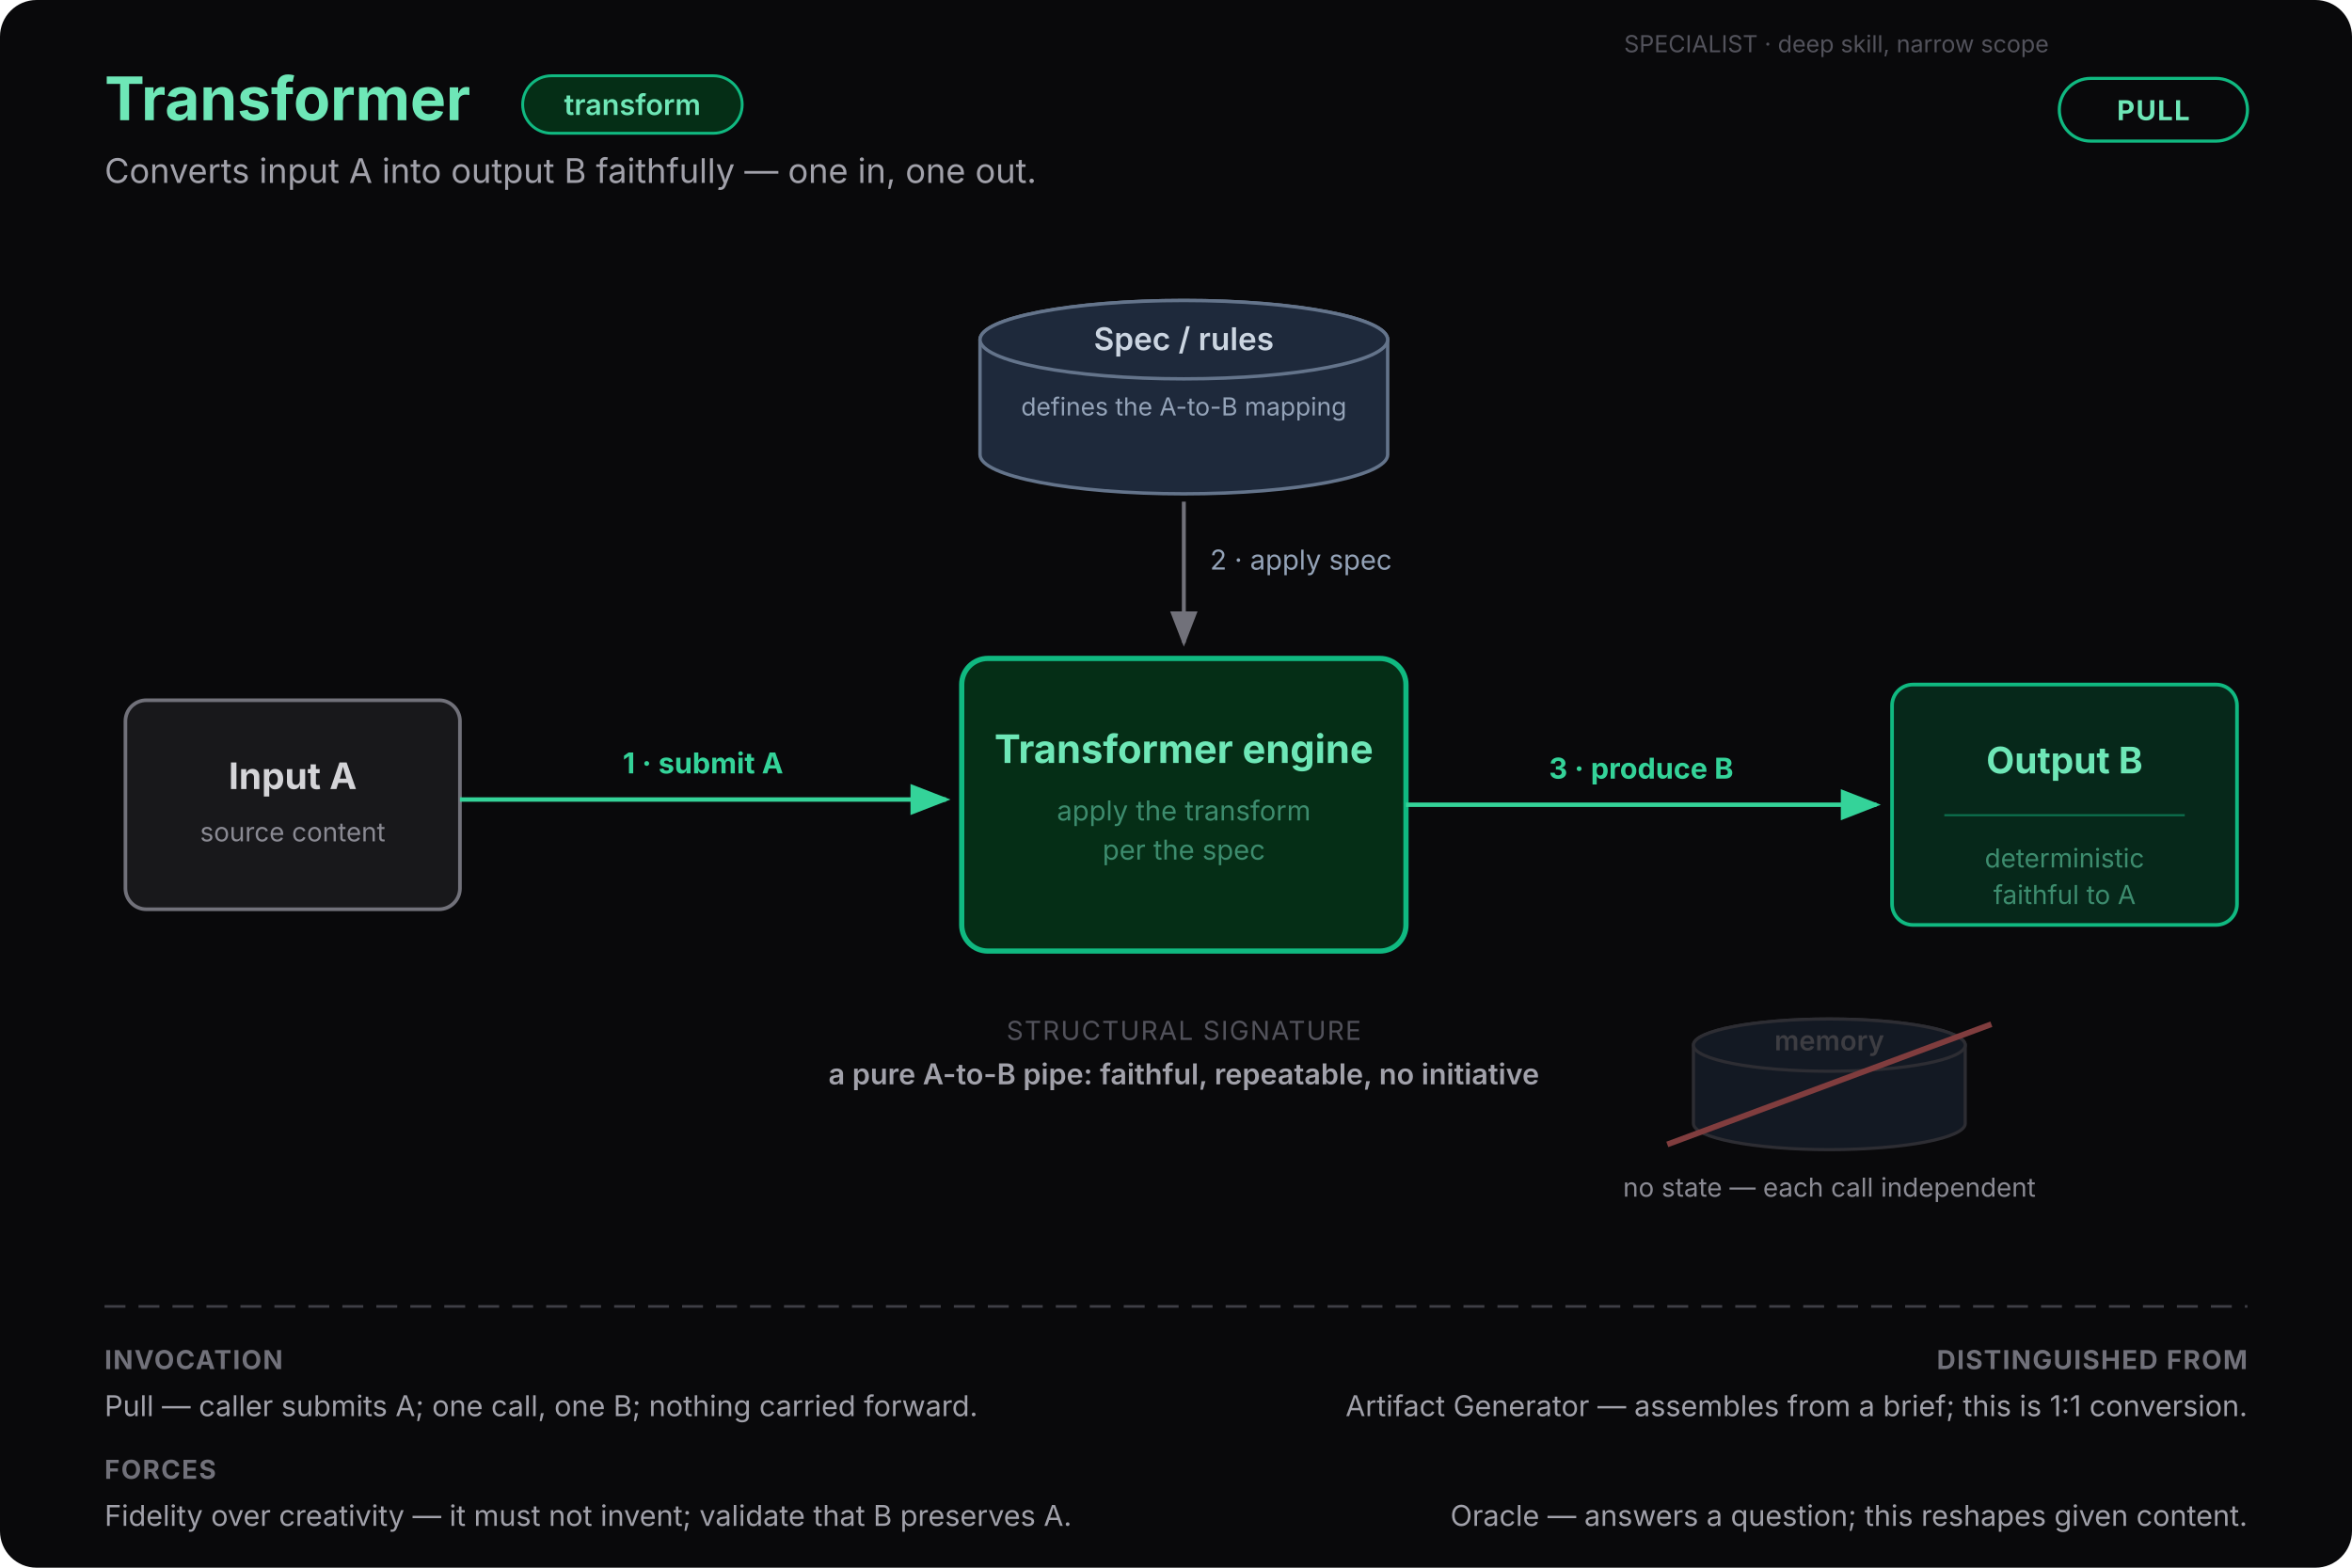
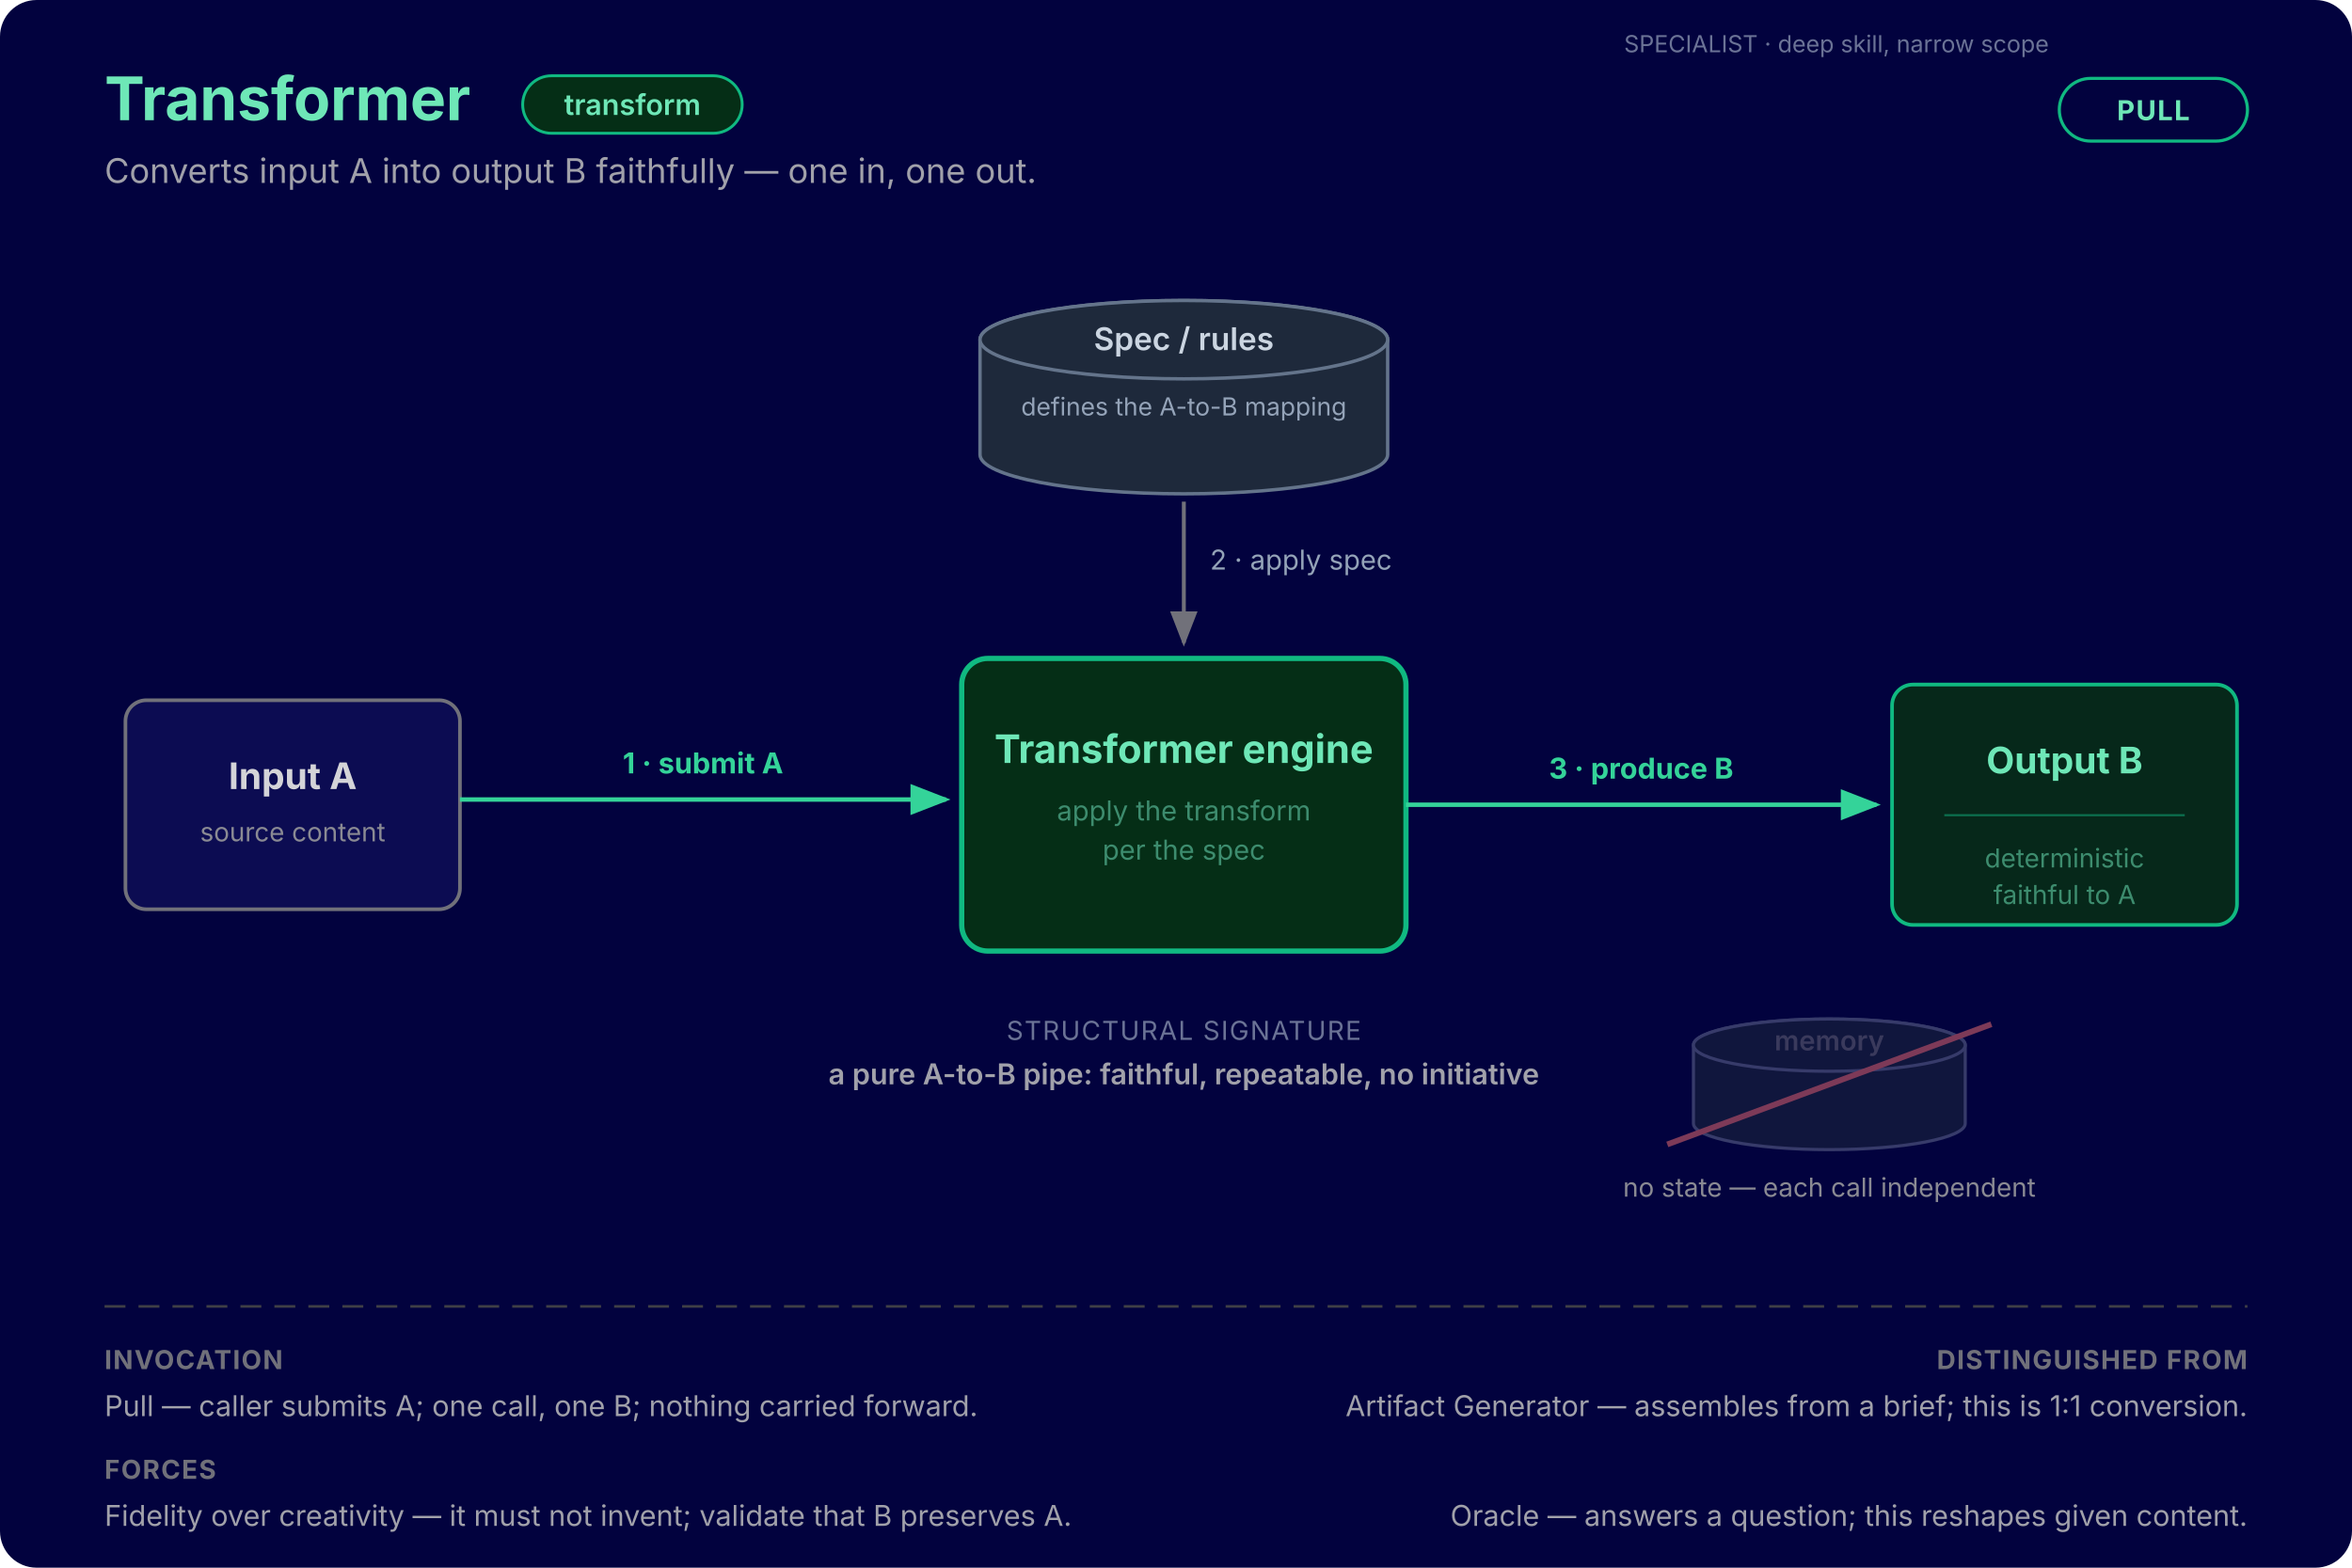
<svg xmlns="http://www.w3.org/2000/svg" viewBox="0 0 900 600" width="900" height="600" font-family="Inter, system-ui, sans-serif">
  <defs>
    <marker id="ar-em" markerWidth="9" markerHeight="7" refX="8" refY="3.5" orient="auto">
      <polygon points="0 0, 9 3.5, 0 7" fill="#34d399" />
    </marker>
    <marker id="ar-gy" markerWidth="9" markerHeight="7" refX="8" refY="3.5" orient="auto">
      <polygon points="0 0, 9 3.5, 0 7" fill="#71717a" />
    </marker>
  </defs>
-   <rect width="900" height="600" fill="#09090b" rx="14" />
+   <rect width="900" height="600" fill="#02023e" rx="14" />
  <text x="40" y="46" fill="#6ee7b7" font-size="23" font-weight="700">Transformer</text>
  <rect x="200" y="29" width="84" height="22" rx="11" fill="#052e16" stroke="#10b981" stroke-width="1.1" />
  <text x="242" y="44" fill="#6ee7b7" font-size="11" font-weight="600" text-anchor="middle">transform</text>
  <text x="40" y="70" fill="#a1a1aa" font-size="13">Converts input A into output B faithfully — one in, one out.</text>
  <rect x="788" y="30" width="72" height="24" rx="12" fill="none" stroke="#10b981" stroke-width="1.2" />
  <text x="824" y="46" fill="#6ee7b7" font-size="10.5" font-weight="700" text-anchor="middle" letter-spacing="0.5">PULL</text>
-   <text x="784" y="20" fill="#52525b" font-size="9" text-anchor="end">SPECIALIST · deep skill, narrow scope</text>
+   <text x="784" y="20" fill="#6b7396" font-size="9" text-anchor="end">SPECIALIST · deep skill, narrow scope</text>
  <g>
    <path d="M375 174 a78 15 0 0 0 156 0 v-44 a78 15 0 0 0 -156 0 z" fill="#1e293b" stroke="#64748b" stroke-width="1.3" />
    <ellipse cx="453" cy="130" rx="78" ry="15" fill="#1e293b" stroke="#64748b" stroke-width="1.3" />
    <text x="453" y="134" fill="#cbd5e1" font-size="12" font-weight="600" text-anchor="middle">Spec / rules</text>
    <text x="453" y="159" fill="#94a3b8" font-size="9.5" text-anchor="middle">defines the A-to-B mapping</text>
  </g>
-   <rect x="48" y="268" width="128" height="80" rx="8" fill="#18181b" stroke="#71717a" stroke-width="1.4" />
+   <rect x="48" y="268" width="128" height="80" rx="8" fill="#0c0c52" stroke="#71717a" stroke-width="1.4" />
  <text x="112" y="302" fill="#d4d4d8" font-size="14" font-weight="700" text-anchor="middle">Input A</text>
  <text x="112" y="322" fill="#8a8a93" font-size="10" text-anchor="middle">source content</text>
  <rect x="368" y="252" width="170" height="112" rx="10" fill="#052e16" stroke="#10b981" stroke-width="2" />
  <text x="453" y="292" fill="#6ee7b7" font-size="15" font-weight="700" text-anchor="middle">Transformer engine</text>
  <text x="453" y="314" fill="#3d8c6e" font-size="10.5" text-anchor="middle">apply the transform</text>
  <text x="453" y="329" fill="#3d8c6e" font-size="10.5" text-anchor="middle">per the spec</text>
  <rect x="724" y="262" width="132" height="92" rx="8" fill="#06281a" stroke="#10b981" stroke-width="1.4" />
  <line x1="744" y1="312" x2="836" y2="312" stroke="#10b981" stroke-width="0.8" opacity="0.5" />
  <text x="790" y="296" fill="#6ee7b7" font-size="14" font-weight="700" text-anchor="middle">Output B</text>
  <text x="790" y="332" fill="#3d8c6e" font-size="10" text-anchor="middle">deterministic</text>
  <text x="790" y="346" fill="#3d8c6e" font-size="10" text-anchor="middle">faithful to A</text>
  <g opacity="0.5">
-     <path d="M648 430 a52 10 0 0 0 104 0 v-30 a52 10 0 0 0 -104 0 z" fill="#1e293b" stroke="#52525b" stroke-width="1.2" />
-     <ellipse cx="700" cy="400" rx="52" ry="10" fill="#1e293b" stroke="#52525b" stroke-width="1.2" />
+     <path d="M648 430 a52 10 0 0 0 104 0 v-30 a52 10 0 0 0 -104 0 z" fill="#1e293b" stroke="#6b7396" stroke-width="1.2" />
+     <ellipse cx="700" cy="400" rx="52" ry="10" fill="#1e293b" stroke="#6b7396" stroke-width="1.2" />
    <text x="700" y="402" fill="#71717a" font-size="10.5" font-weight="600" text-anchor="middle">memory</text>
    <line x1="638" y1="438" x2="762" y2="392" stroke="#f87171" stroke-width="2.2" />
  </g>
  <text x="700" y="458" fill="#8a8a93" font-size="10" text-anchor="middle">no state — each call independent</text>
  <line x1="176" y1="306" x2="362" y2="306" stroke="#34d399" stroke-width="1.7" marker-end="url(#ar-em)" />
  <text x="269" y="296" fill="#34d399" font-size="11" font-weight="700" text-anchor="middle">1 · submit A</text>
  <line x1="453" y1="192" x2="453" y2="246" stroke="#71717a" stroke-width="1.5" marker-end="url(#ar-gy)" />
  <text x="463" y="218" fill="#94a3b8" font-size="10.5" text-anchor="start">2 · apply spec</text>
  <line x1="538" y1="308" x2="718" y2="308" stroke="#34d399" stroke-width="1.7" marker-end="url(#ar-em)" />
  <text x="628" y="298" fill="#34d399" font-size="11" font-weight="700" text-anchor="middle">3 · produce B</text>
-   <text x="453" y="398" fill="#52525b" font-size="10" text-anchor="middle" letter-spacing="0.5">STRUCTURAL SIGNATURE</text>
+   <text x="453" y="398" fill="#6b7396" font-size="10" text-anchor="middle" letter-spacing="0.5">STRUCTURAL SIGNATURE</text>
  <text x="453" y="415" fill="#a1a1aa" font-size="11" text-anchor="middle" font-weight="600">a pure A-to-B pipe: faithful, repeatable, no initiative</text>
  <line x1="40" y1="500" x2="860" y2="500" stroke="#3f3f46" stroke-width="1" stroke-dasharray="8,5" />
  <text x="40" y="524" fill="#71717a" font-size="10" font-weight="700" letter-spacing="0.5">INVOCATION</text>
  <text x="40" y="542" fill="#a1a1aa" font-size="11">Pull — caller submits A; one call, one B; nothing carried forward.</text>
  <text x="40" y="566" fill="#71717a" font-size="10" font-weight="700" letter-spacing="0.5">FORCES</text>
  <text x="40" y="584" fill="#a1a1aa" font-size="11">Fidelity over creativity — it must not invent; validate that B preserves A.</text>
  <text x="860" y="524" fill="#71717a" font-size="10" font-weight="700" letter-spacing="0.5" text-anchor="end">DISTINGUISHED FROM</text>
  <text x="860" y="542" fill="#a1a1aa" font-size="11" text-anchor="end">Artifact Generator — assembles from a brief; this is 1:1 conversion.</text>
  <text x="860" y="566" fill="#71717a" font-size="10" font-weight="700" letter-spacing="0.5" text-anchor="end"> </text>
  <text x="860" y="584" fill="#a1a1aa" font-size="11" text-anchor="end">Oracle — answers a question; this reshapes given content.</text>
</svg>
